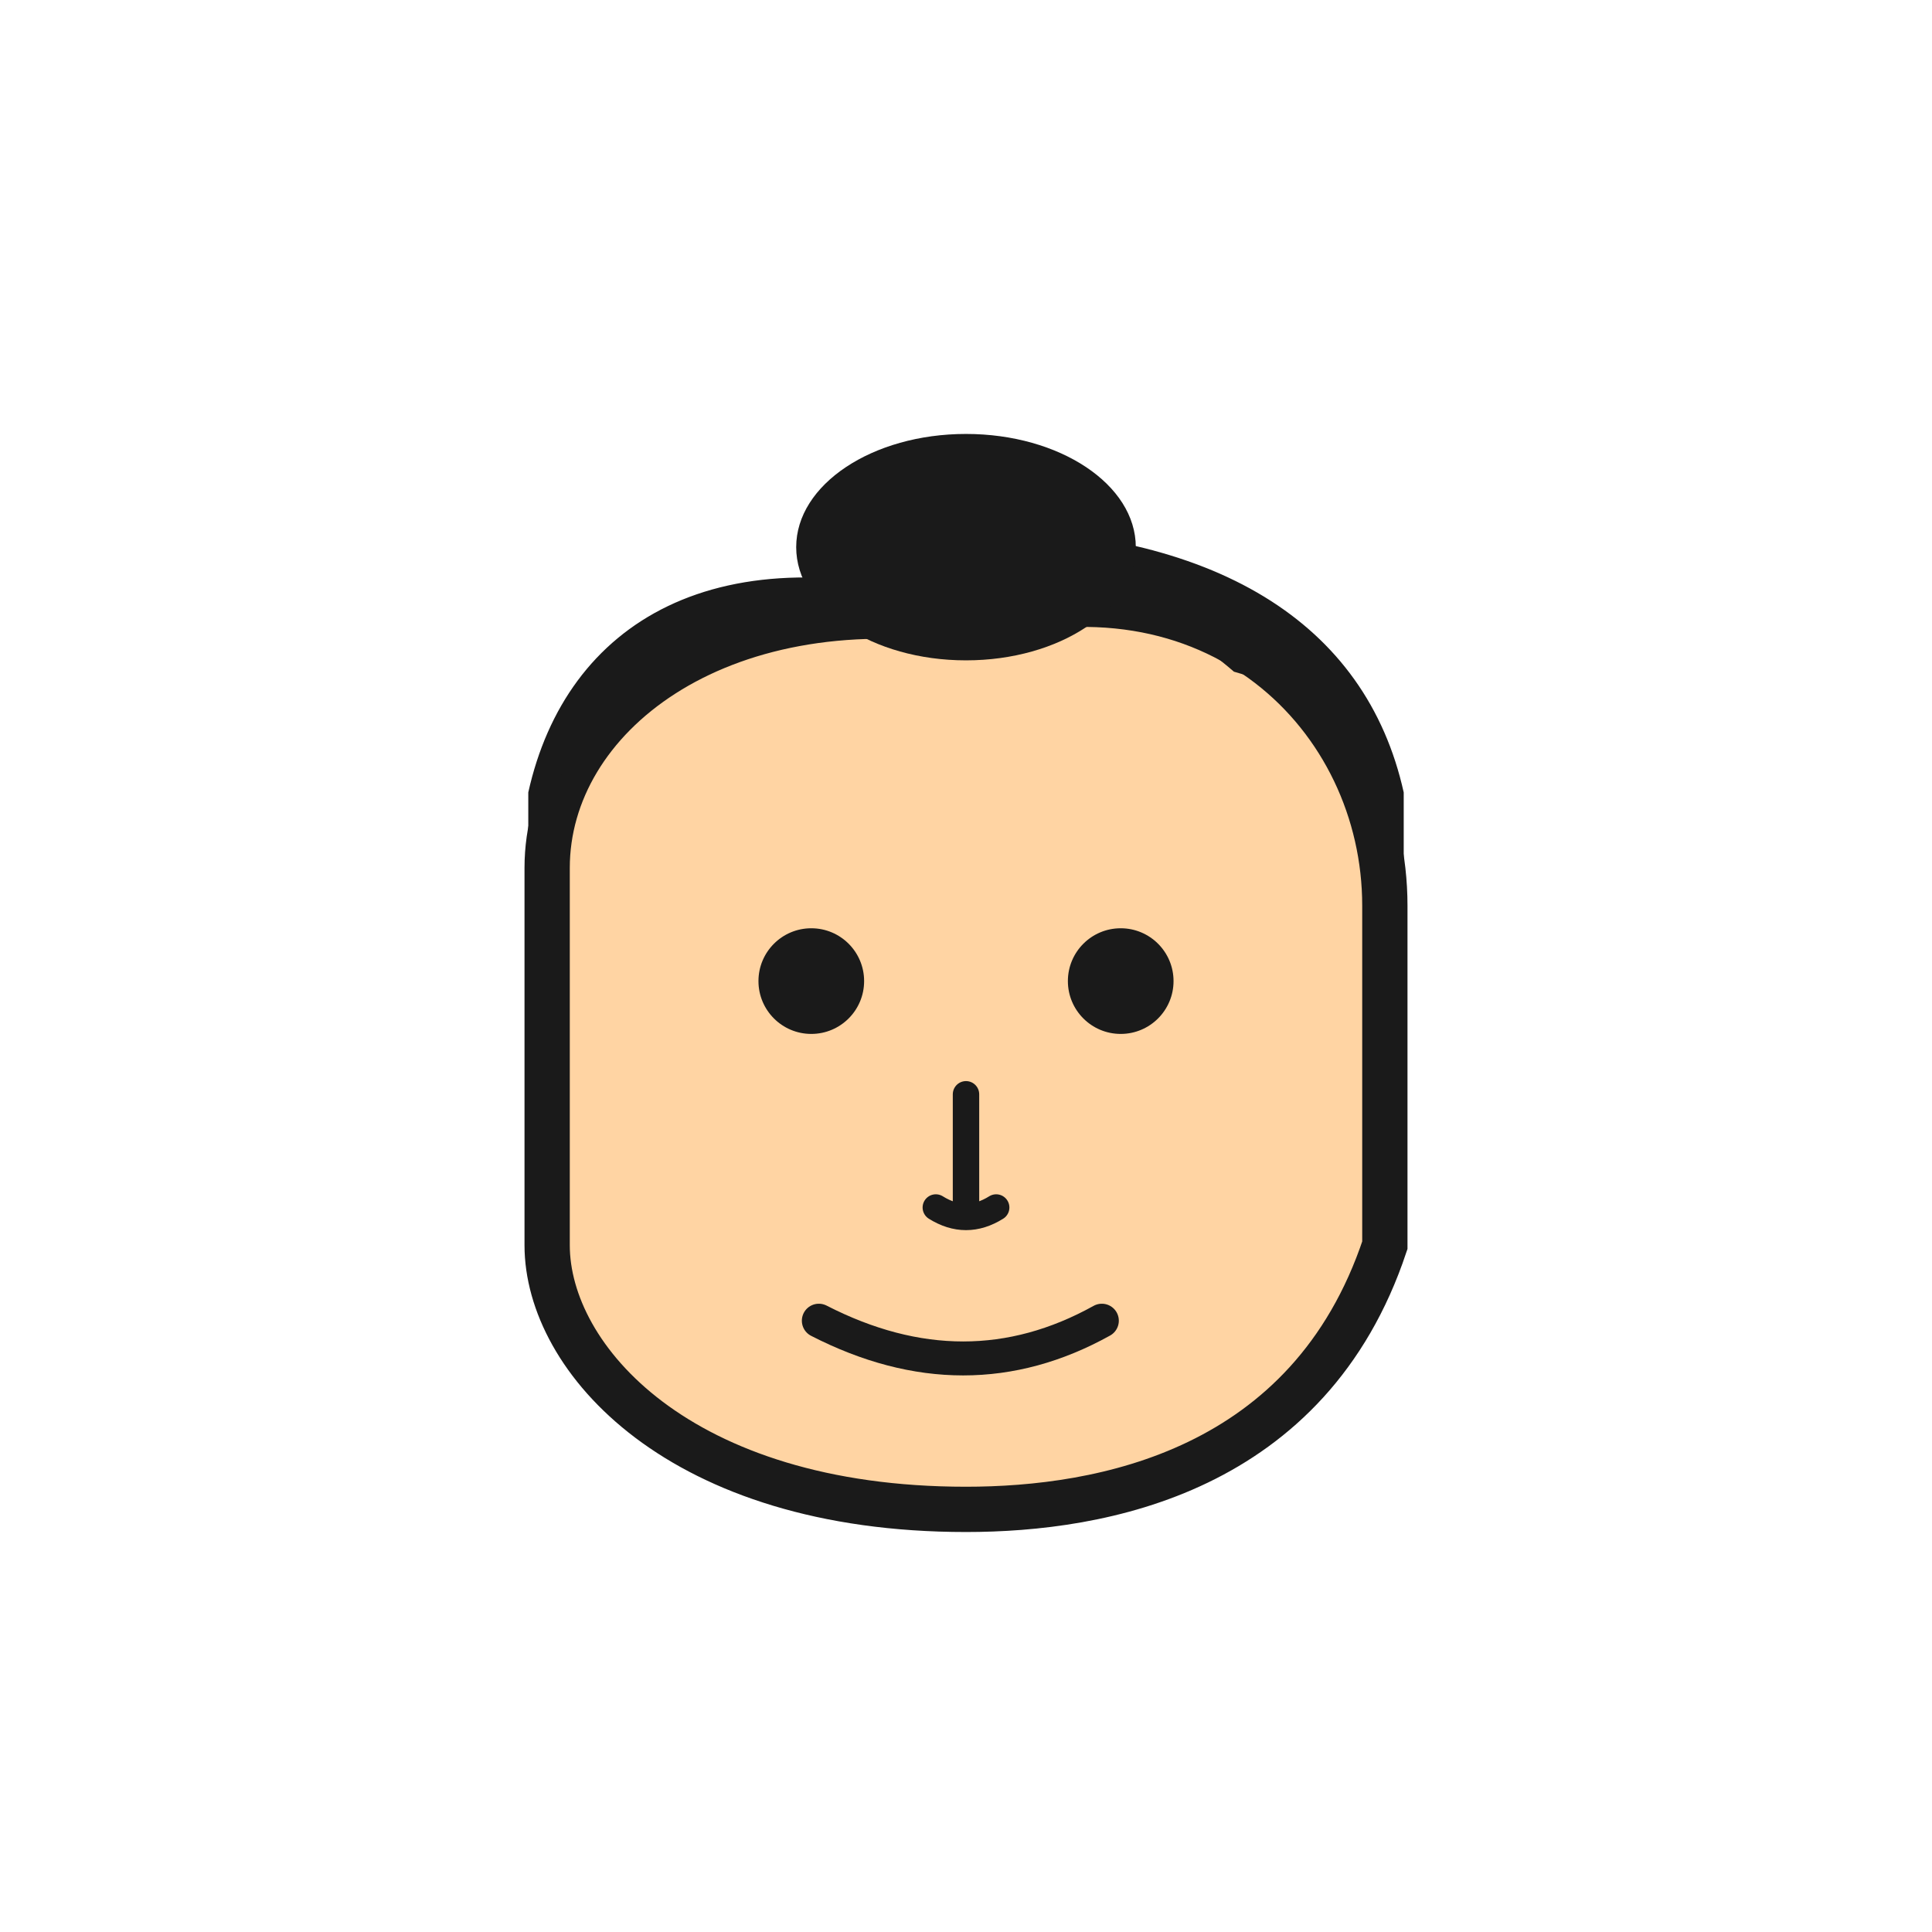
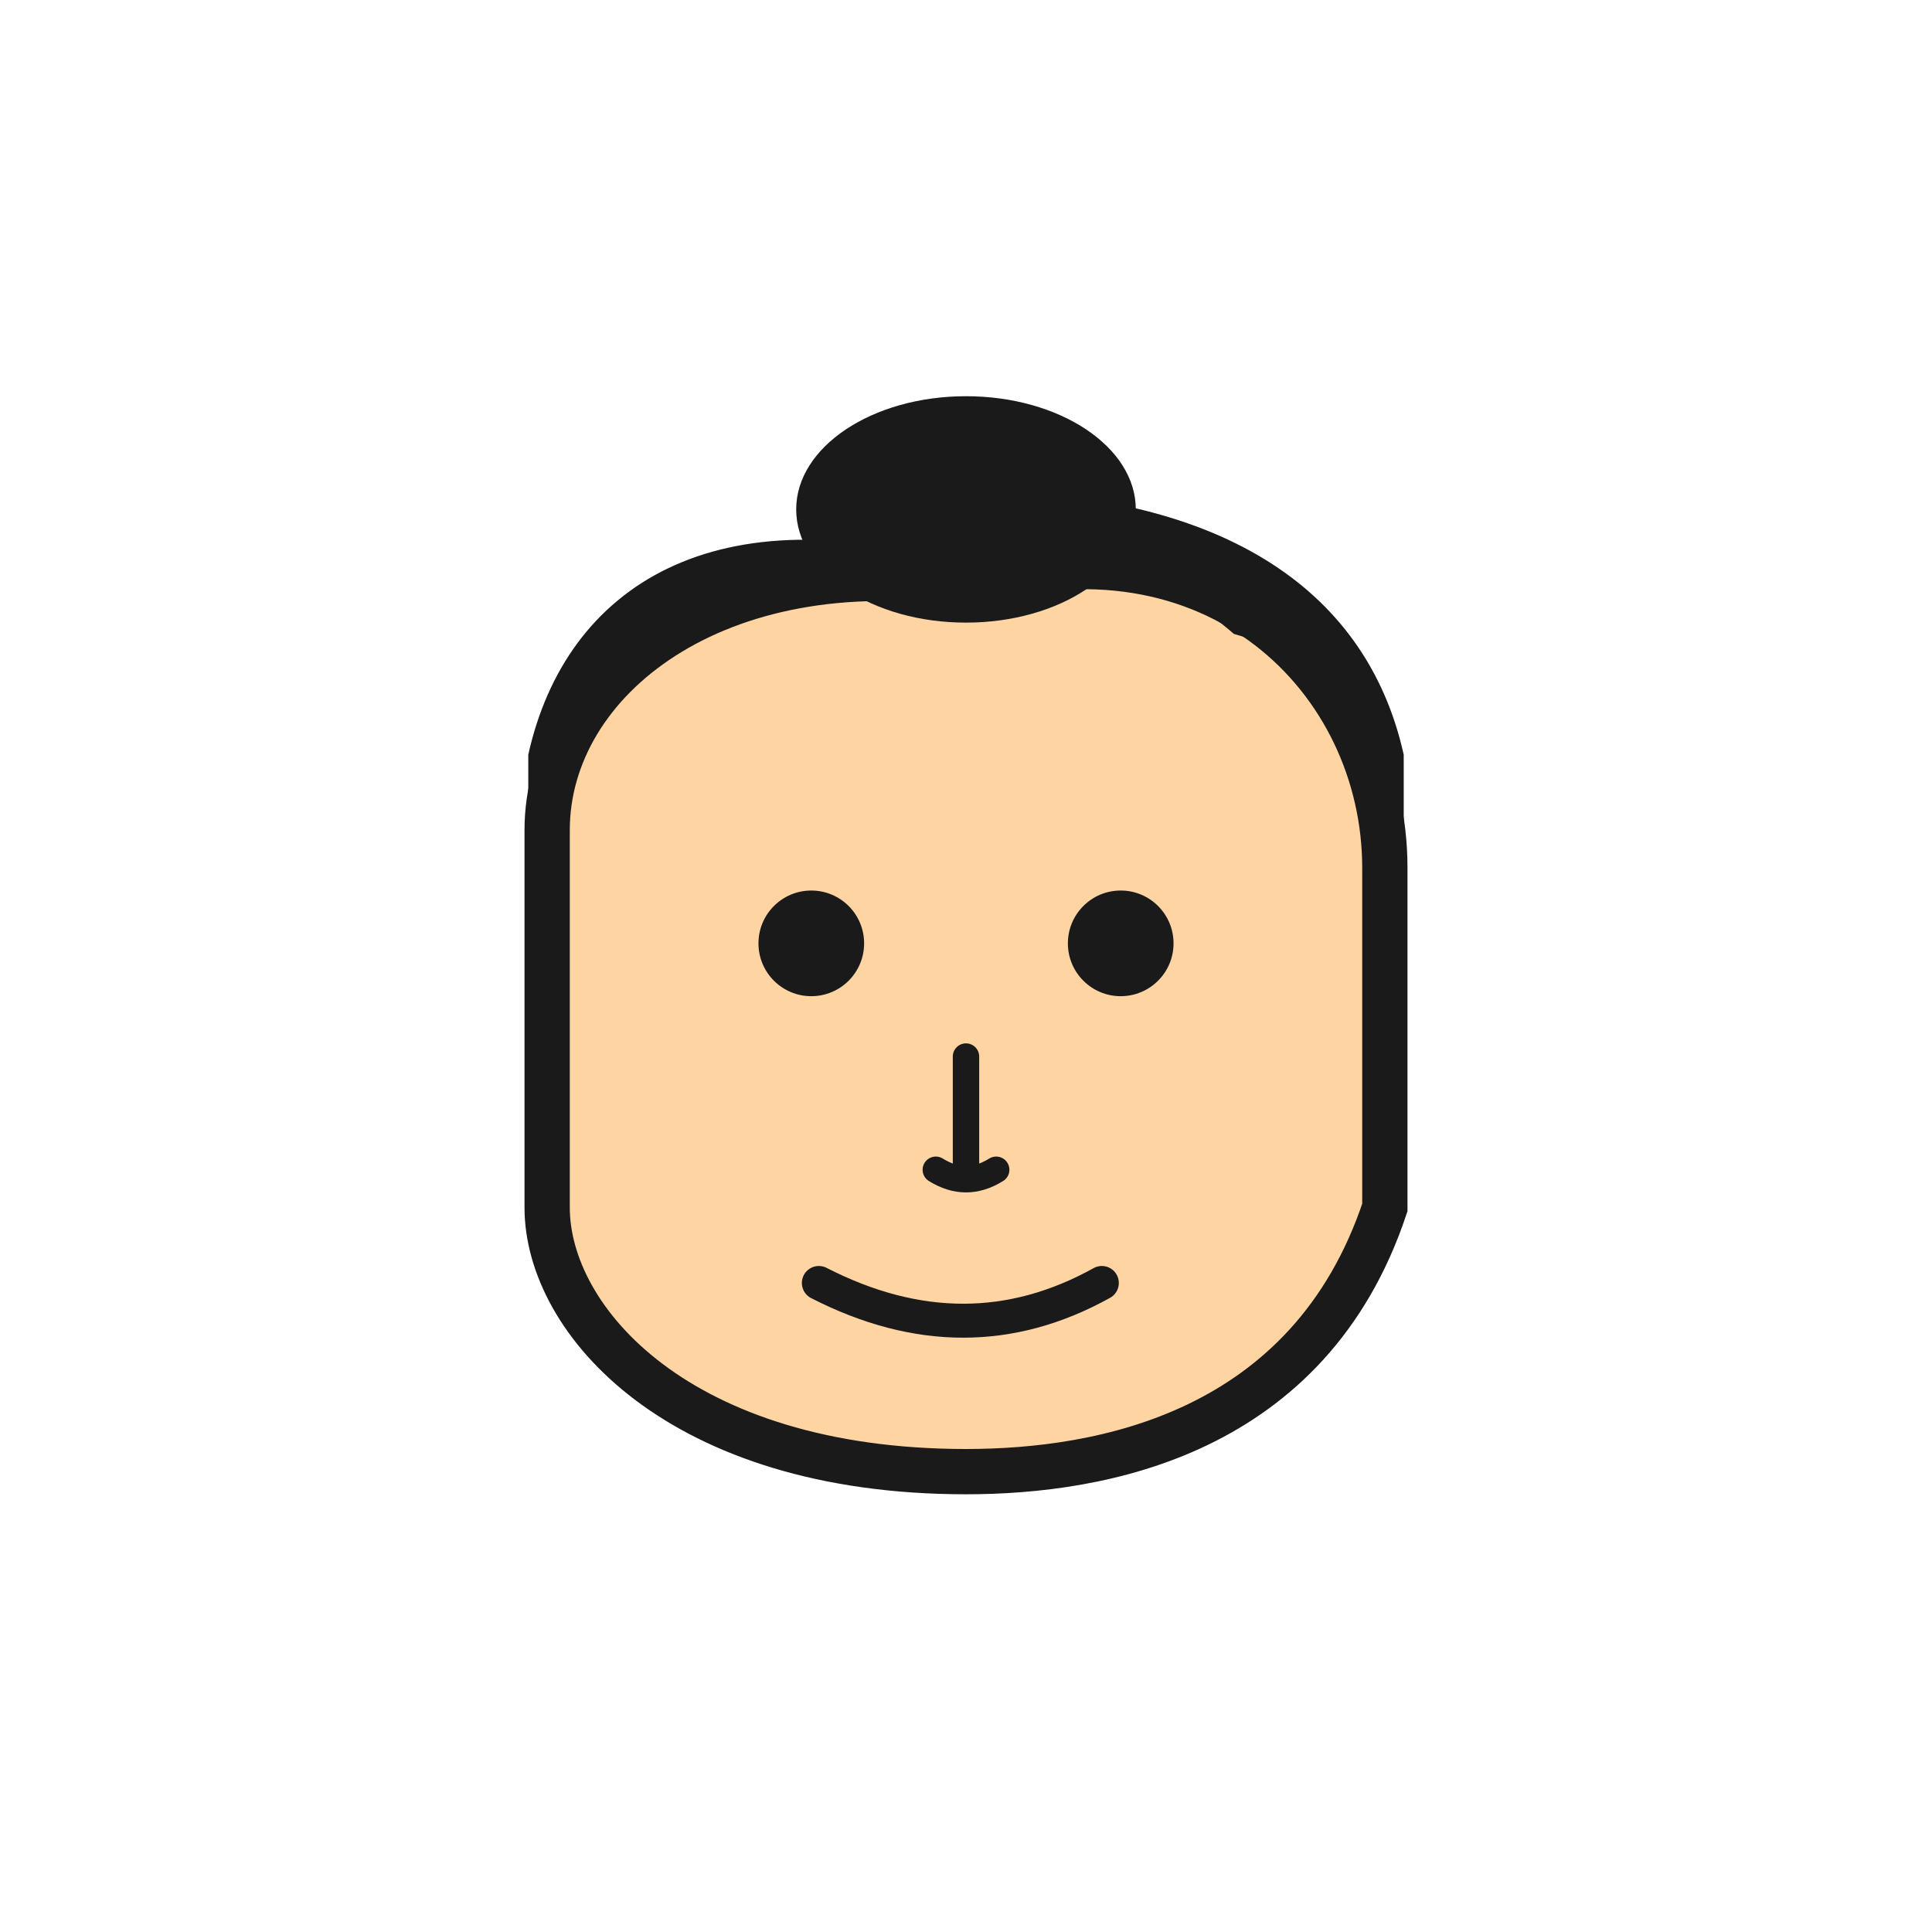
<svg xmlns="http://www.w3.org/2000/svg" width="512" height="512" viewBox="0 0 512 512">
-   <path d="M 256 400            C 180 400, 145 360, 145 330            L 145 230            C 145 190, 190 155, 256 165            C 322 145, 367 190, 367 240            L 367 330            C 347 390, 292 400, 256 400 Z" fill="#ffd4a3" stroke="#1A1A1A" stroke-width="12" />
-   <path d="M 256 160            C 190 140, 150 165, 140 210            L 140 235            C 145 200, 160 185, 185 178            C 200 165, 220 155, 240 158            Q 248 140, 256 125            Q 264 140, 272 158            C 292 155, 312 165, 327 178            C 352 185, 367 200, 372 235            L 372 210            C 362 165, 322 140, 256 140 Z" fill="#1A1A1A" />
-   <ellipse cx="256" cy="145" rx="45" ry="30" fill="#1A1A1A" />
-   <circle cx="215" cy="260" r="14" fill="#1A1A1A" />
-   <circle cx="297" cy="260" r="14" fill="#1A1A1A" />
-   <path d="M 256 290 L 256 320 M 248 320 Q 256 325, 264 320" fill="none" stroke="#1A1A1A" stroke-width="7" stroke-linecap="round" />
-   <path d="M 217 350 Q 256 370, 292 350" fill="none" stroke="#1A1A1A" stroke-width="9" stroke-linecap="round" />
+   <path d="M 256 390           C 180 390, 145 350, 145 320           L 145 220           C 145 180, 190 145, 256 155           C 322 135, 367 180, 367 230           L 367 320           C 347 380, 292 390, 256 390 Z" fill="#ffd4a3" stroke="#1A1A1A" stroke-width="12" />
+   <path d="M 256 150           C 190 130, 150 155, 140 200           L 140 225           C 145 190, 160 175, 185 168           C 200 155, 220 145, 240 148           Q 248 130, 256 115           Q 264 130, 272 148           C 292 145, 312 155, 327 168           C 352 175, 367 190, 372 225           L 372 200           C 362 155, 322 130, 256 130 Z" fill="#1A1A1A" />
+   <ellipse cx="256" cy="135" rx="45" ry="30" fill="#1A1A1A" />
+   <circle cx="215" cy="250" r="14" fill="#1A1A1A" />
+   <circle cx="297" cy="250" r="14" fill="#1A1A1A" />
+   <path d="M 256 280 L 256 310 M 248 310 Q 256 315, 264 310" fill="none" stroke="#1A1A1A" stroke-width="7" stroke-linecap="round" />
+   <path d="M 217 340 Q 256 360, 292 340" fill="none" stroke="#1A1A1A" stroke-width="9" stroke-linecap="round" />
</svg>
